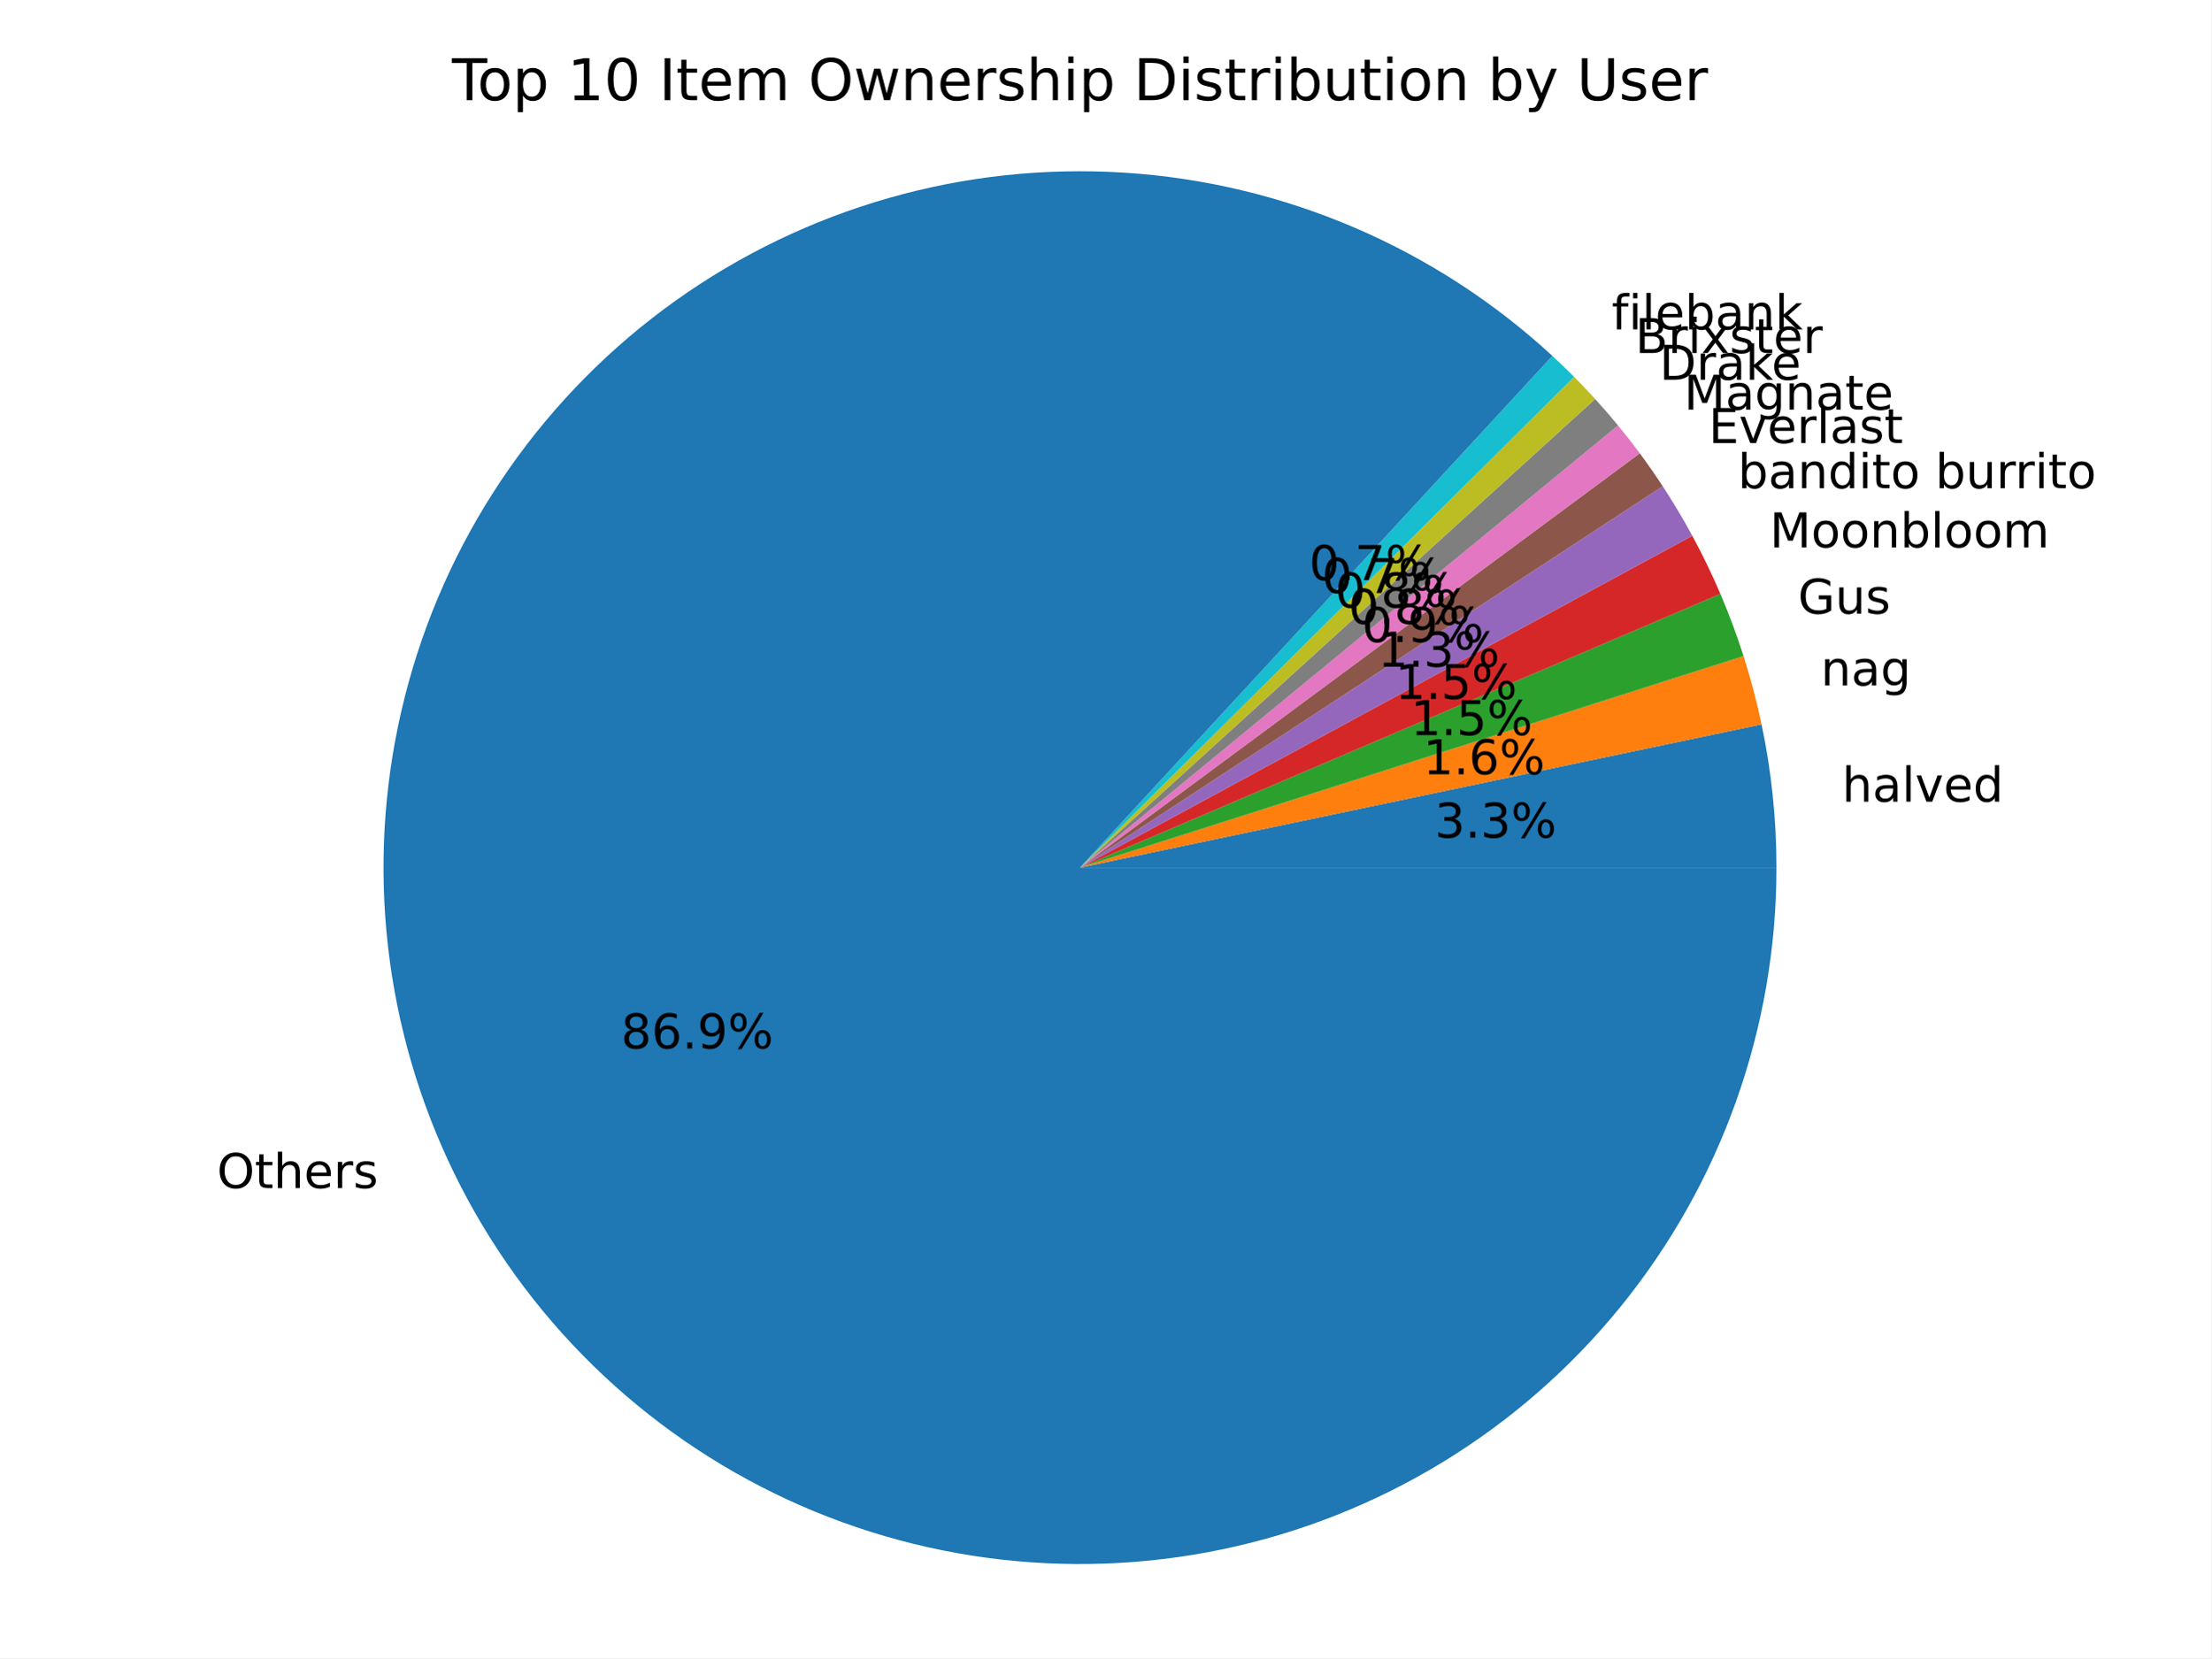
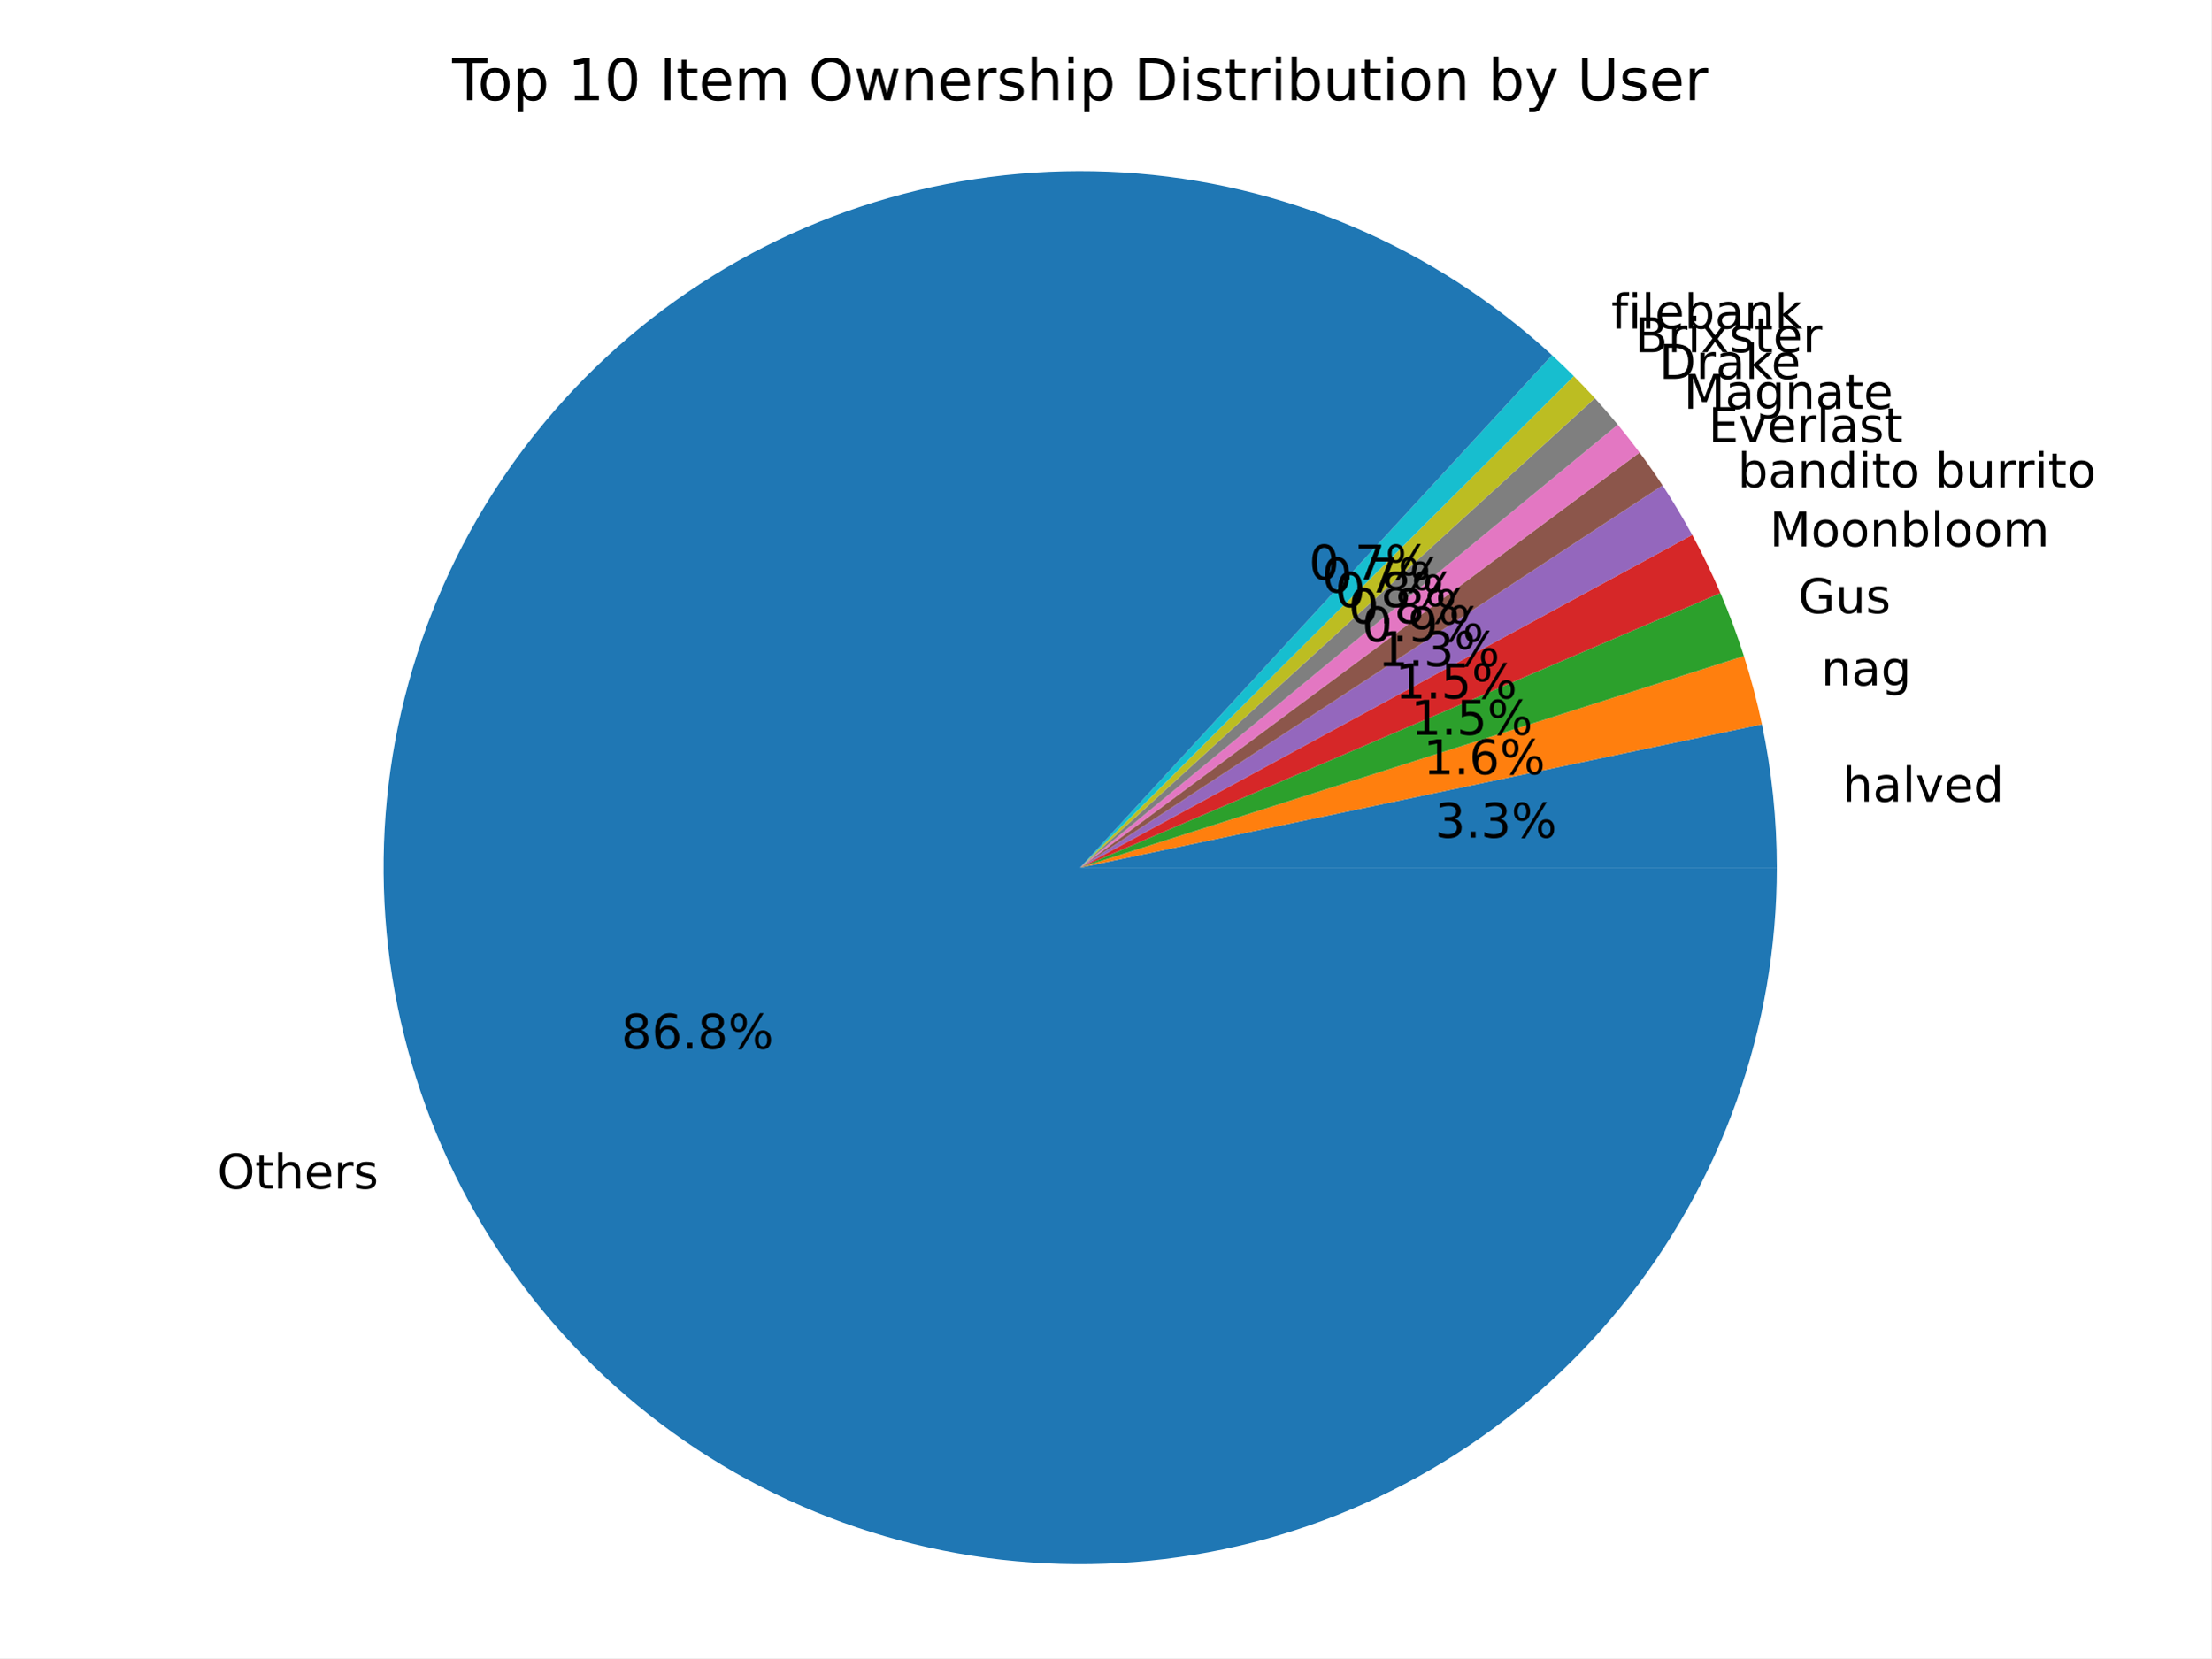
<svg xmlns="http://www.w3.org/2000/svg" xmlns:xlink="http://www.w3.org/1999/xlink" width="460.8pt" height="345.6pt" viewBox="0 0 460.8 345.6" version="1.1">
  <defs>
    <style type="text/css">*{stroke-linejoin: round; stroke-linecap: butt}</style>
  </defs>
  <g id="figure_1">
    <g id="patch_1">
      <path d="M 0 345.6  L 460.8 345.6  L 460.8 0  L 0 0  z " style="fill: #ffffff" />
    </g>
    <g id="axes_1">
      <g id="patch_2">
-         <path d="M 370.223 180.84  C 370.223 175.826 369.964 170.815 369.445 165.828  C 368.927 160.841 368.15 155.884 367.118 150.977  L 225.072 180.84  z " style="fill: #1f77b4" />
+         <path d="M 370.298 180.84  C 370.298 175.825 370.038 170.813 369.519 165.825  C 369.001 160.837 368.224 155.879 367.192 150.971  L 225.116 180.84  z " style="fill: #1f77b4" />
      </g>
      <g id="patch_3">
-         <path d="M 367.118 150.977  C 366.613 148.576 366.048 146.187 365.422 143.814  C 364.796 141.441 364.11 139.085 363.364 136.746  L 225.072 180.84  z " style="fill: #ff7f0e" />
+         <path d="M 367.192 150.971  C 366.687 148.569 366.121 146.18 365.495 143.807  C 364.869 141.433 364.183 139.076 363.437 136.737  L 225.116 180.84  z " style="fill: #ff7f0e" />
      </g>
      <g id="patch_4">
-         <path d="M 363.364 136.746  C 362.663 134.548 361.91 132.367 361.105 130.204  C 360.3 128.042 359.444 125.899 358.537 123.778  L 225.072 180.84  z " style="fill: #2ca02c" />
+         <path d="M 363.437 136.737  C 362.726 134.508 361.962 132.297 361.145 130.105  C 360.327 127.914 359.457 125.742 358.534 123.592  L 225.116 180.84  z " style="fill: #2ca02c" />
      </g>
      <g id="patch_5">
-         <path d="M 358.537 123.778  C 357.654 121.714 356.724 119.671 355.747 117.651  C 354.77 115.63 353.746 113.632 352.677 111.659  L 225.072 180.84  z " style="fill: #d62728" />
+         <path d="M 358.534 123.592  C 357.649 121.529 356.716 119.487 355.736 117.468  C 354.757 115.448 353.73 113.451 352.658 111.479  L 225.116 180.84  z " style="fill: #d62728" />
      </g>
      <g id="patch_6">
-         <path d="M 352.677 111.659  C 351.722 109.898 350.731 108.157 349.704 106.437  C 348.677 104.717 347.615 103.019 346.518 101.343  L 225.072 180.84  z " style="fill: #9467bd" />
+         <path d="M 352.658 111.479  C 351.7 109.719 350.707 107.979 349.678 106.26  C 348.648 104.541 347.584 102.843 346.484 101.168  L 225.116 180.84  z " style="fill: #9467bd" />
      </g>
      <g id="patch_7">
-         <path d="M 346.518 101.343  C 345.754 100.176 344.973 99.02 344.176 97.875  C 343.379 96.731 342.565 95.598 341.735 94.477  L 225.072 180.84  z " style="fill: #8c564b" />
+         <path d="M 346.484 101.168  C 345.719 100.002 344.936 98.847 344.137 97.703  C 343.338 96.559 342.523 95.427 341.691 94.307  L 225.116 180.84  z " style="fill: #8c564b" />
      </g>
      <g id="patch_8">
-         <path d="M 341.735 94.477  C 341.005 93.49 340.263 92.514 339.508 91.546  C 338.753 90.579 337.986 89.621 337.207 88.673  L 225.072 180.84  z " style="fill: #e377c2" />
+         <path d="M 341.691 94.307  C 340.96 93.322 340.216 92.346 339.46 91.379  C 338.703 90.412 337.935 89.455 337.155 88.508  L 225.116 180.84  z " style="fill: #e377c2" />
      </g>
      <g id="patch_9">
-         <path d="M 337.207 88.673  C 336.434 87.733 335.65 86.803 334.854 85.883  C 334.058 84.963 333.251 84.053 332.432 83.153  L 225.072 180.84  z " style="fill: #7f7f7f" />
+         <path d="M 337.155 88.508  C 336.381 87.569 335.595 86.64 334.798 85.721  C 334.001 84.801 333.192 83.892 332.372 82.993  L 225.116 180.84  z " style="fill: #7f7f7f" />
      </g>
      <g id="patch_10">
-         <path d="M 332.432 83.153  C 331.719 82.37 330.998 81.594 330.268 80.826  C 329.538 80.059 328.8 79.299 328.054 78.548  L 225.072 180.84  z " style="fill: #bcbd22" />
+         <path d="M 332.372 82.993  C 331.658 82.211 330.935 81.436 330.204 80.669  C 329.473 79.902 328.734 79.143 327.986 78.393  L 225.116 180.84  z " style="fill: #bcbd22" />
      </g>
      <g id="patch_11">
-         <path d="M 328.054 78.548  C 327.315 77.804 326.568 77.068 325.812 76.34  C 325.057 75.612 324.295 74.892 323.524 74.181  L 225.072 180.84  z " style="fill: #17becf" />
+         <path d="M 327.986 78.393  C 327.246 77.649 326.498 76.914 325.742 76.187  C 324.986 75.46 324.222 74.741 323.45 74.031  L 225.116 180.84  z " style="fill: #17becf" />
      </g>
      <g id="patch_12">
-         <path d="M 323.524 74.181  C 311.367 62.959 297.381 53.898 282.17 47.39  C 266.96 40.882 250.748 37.022 234.237 35.978  C 217.725 34.933 201.156 36.719 185.247 41.258  C 169.338 45.798 154.321 53.023 140.847 62.623  C 127.372 72.223 115.638 84.056 106.152 97.611  C 96.665 111.165 89.566 126.242 85.16 142.189  C 80.755 158.136 79.108 174.72 80.292 191.221  C 81.475 207.723 85.471 223.902 92.106 239.057  C 98.742 254.213 107.92 268.122 119.243 280.185  C 130.566 292.247 143.869 302.285 158.575 309.864  C 173.281 317.443 189.175 322.453 205.569 324.676  C 221.964 326.899 238.618 326.302 254.811 322.913  C 271.005 319.523 286.5 313.389 300.626 304.778  C 314.752 296.166 327.303 285.202 337.734 272.361  C 348.166 259.52 356.326 244.989 361.86 229.398  C 367.395 213.807 370.223 197.384 370.223 180.84  L 225.072 180.84  z " style="fill: #1f77b4" />
+         <path d="M 323.45 74.031  C 311.279 62.825 297.281 53.782 282.064 47.293  C 266.846 40.804 250.63 36.963 234.118 35.938  C 217.606 34.912 201.04 36.716 185.136 41.272  C 169.232 45.827 154.223 53.068 140.758 62.681  C 127.294 72.294 115.571 84.138 106.097 97.7  C 96.623 111.262 89.537 126.345 85.144 142.295  C 80.752 158.245 79.118 174.829 80.314 191.329  C 81.509 207.83 85.516 224.005 92.161 239.156  C 98.806 254.306 107.992 268.21 119.322 280.265  C 130.652 292.321 143.959 302.351 158.669 309.923  C 173.378 317.495 189.274 322.497 205.668 324.713  C 222.063 326.93 238.716 326.327 254.908 322.932  C 271.1 319.537 286.593 313.4 300.716 304.785  C 314.84 296.17 327.388 285.204 337.817 272.362  C 348.246 259.519 356.404 244.988 361.937 229.397  C 367.47 213.806 370.298 197.384 370.298 180.84  L 225.116 180.84  z " style="fill: #1f77b4" />
      </g>
      <g id="matplotlib.axis_1" />
      <g id="matplotlib.axis_2" />
      <g id="text_1">
-         <g transform="translate(383.8824 167.0863) scale(0.1 -0.1)">
+         <g transform="translate(383.9597 167.0829) scale(0.1 -0.1)">
          <defs>
            <path id="DejaVuSans-68" d="M 3513 2113  L 3513 0  L 2938 0  L 2938 2094  Q 2938 2591 2744 2837  Q 2550 3084 2163 3084  Q 1697 3084 1428 2787  Q 1159 2491 1159 1978  L 1159 0  L 581 0  L 581 4863  L 1159 4863  L 1159 2956  Q 1366 3272 1645 3428  Q 1925 3584 2291 3584  Q 2894 3584 3203 3211  Q 3513 2838 3513 2113  z " transform="scale(0.015625)" />
            <path id="DejaVuSans-61" d="M 2194 1759  Q 1497 1759 1228 1600  Q 959 1441 959 1056  Q 959 750 1161 570  Q 1363 391 1709 391  Q 2188 391 2477 730  Q 2766 1069 2766 1631  L 2766 1759  L 2194 1759  z M 3341 1997  L 3341 0  L 2766 0  L 2766 531  Q 2569 213 2275 61  Q 1981 -91 1556 -91  Q 1019 -91 701 211  Q 384 513 384 1019  Q 384 1609 779 1909  Q 1175 2209 1959 2209  L 2766 2209  L 2766 2266  Q 2766 2663 2505 2880  Q 2244 3097 1772 3097  Q 1472 3097 1187 3025  Q 903 2953 641 2809  L 641 3341  Q 956 3463 1253 3523  Q 1550 3584 1831 3584  Q 2591 3584 2966 3190  Q 3341 2797 3341 1997  z " transform="scale(0.015625)" />
            <path id="DejaVuSans-6c" d="M 603 4863  L 1178 4863  L 1178 0  L 603 0  L 603 4863  z " transform="scale(0.015625)" />
            <path id="DejaVuSans-76" d="M 191 3500  L 800 3500  L 1894 563  L 2988 3500  L 3597 3500  L 2284 0  L 1503 0  L 191 3500  z " transform="scale(0.015625)" />
            <path id="DejaVuSans-65" d="M 3597 1894  L 3597 1613  L 953 1613  Q 991 1019 1311 708  Q 1631 397 2203 397  Q 2534 397 2845 478  Q 3156 559 3463 722  L 3463 178  Q 3153 47 2828 -22  Q 2503 -91 2169 -91  Q 1331 -91 842 396  Q 353 884 353 1716  Q 353 2575 817 3079  Q 1281 3584 2069 3584  Q 2775 3584 3186 3129  Q 3597 2675 3597 1894  z M 3022 2063  Q 3016 2534 2758 2815  Q 2500 3097 2075 3097  Q 1594 3097 1305 2825  Q 1016 2553 972 2059  L 3022 2063  z " transform="scale(0.015625)" />
            <path id="DejaVuSans-64" d="M 2906 2969  L 2906 4863  L 3481 4863  L 3481 0  L 2906 0  L 2906 525  Q 2725 213 2448 61  Q 2172 -91 1784 -91  Q 1150 -91 751 415  Q 353 922 353 1747  Q 353 2572 751 3078  Q 1150 3584 1784 3584  Q 2172 3584 2448 3432  Q 2725 3281 2906 2969  z M 947 1747  Q 947 1113 1208 752  Q 1469 391 1925 391  Q 2381 391 2643 752  Q 2906 1113 2906 1747  Q 2906 2381 2643 2742  Q 2381 3103 1925 3103  Q 1469 3103 1208 2742  Q 947 2381 947 1747  z " transform="scale(0.015625)" />
          </defs>
          <use xlink:href="#DejaVuSans-68" />
          <use xlink:href="#DejaVuSans-61" x="63.379" />
          <use xlink:href="#DejaVuSans-6c" x="124.658" />
          <use xlink:href="#DejaVuSans-76" x="152.441" />
          <use xlink:href="#DejaVuSans-65" x="211.621" />
          <use xlink:href="#DejaVuSans-64" x="273.145" />
        </g>
      </g>
      <g id="text_2">
-         <g transform="translate(298.9934 174.5923) scale(0.1 -0.1)">
+         <g transform="translate(299.0557 174.5904) scale(0.1 -0.1)">
          <defs>
            <path id="DejaVuSans-33" d="M 2597 2516  Q 3050 2419 3304 2112  Q 3559 1806 3559 1356  Q 3559 666 3084 287  Q 2609 -91 1734 -91  Q 1441 -91 1130 -33  Q 819 25 488 141  L 488 750  Q 750 597 1062 519  Q 1375 441 1716 441  Q 2309 441 2620 675  Q 2931 909 2931 1356  Q 2931 1769 2642 2001  Q 2353 2234 1838 2234  L 1294 2234  L 1294 2753  L 1863 2753  Q 2328 2753 2575 2939  Q 2822 3125 2822 3475  Q 2822 3834 2567 4026  Q 2313 4219 1838 4219  Q 1578 4219 1281 4162  Q 984 4106 628 3988  L 628 4550  Q 988 4650 1302 4700  Q 1616 4750 1894 4750  Q 2613 4750 3031 4423  Q 3450 4097 3450 3541  Q 3450 3153 3228 2886  Q 3006 2619 2597 2516  z " transform="scale(0.015625)" />
            <path id="DejaVuSans-2e" d="M 684 794  L 1344 794  L 1344 0  L 684 0  L 684 794  z " transform="scale(0.015625)" />
            <path id="DejaVuSans-25" d="M 4653 2053  Q 4381 2053 4226 1822  Q 4072 1591 4072 1178  Q 4072 772 4226 539  Q 4381 306 4653 306  Q 4919 306 5073 539  Q 5228 772 5228 1178  Q 5228 1588 5073 1820  Q 4919 2053 4653 2053  z M 4653 2450  Q 5147 2450 5437 2106  Q 5728 1763 5728 1178  Q 5728 594 5436 251  Q 5144 -91 4653 -91  Q 4153 -91 3862 251  Q 3572 594 3572 1178  Q 3572 1766 3864 2108  Q 4156 2450 4653 2450  z M 1428 4353  Q 1159 4353 1004 4120  Q 850 3888 850 3481  Q 850 3069 1003 2837  Q 1156 2606 1428 2606  Q 1700 2606 1854 2837  Q 2009 3069 2009 3481  Q 2009 3884 1853 4118  Q 1697 4353 1428 4353  z M 4250 4750  L 4750 4750  L 1831 -91  L 1331 -91  L 4250 4750  z M 1428 4750  Q 1922 4750 2215 4408  Q 2509 4066 2509 3481  Q 2509 2891 2217 2550  Q 1925 2209 1428 2209  Q 931 2209 642 2551  Q 353 2894 353 3481  Q 353 4063 643 4406  Q 934 4750 1428 4750  z " transform="scale(0.015625)" />
          </defs>
          <use xlink:href="#DejaVuSans-33" />
          <use xlink:href="#DejaVuSans-2e" x="63.623" />
          <use xlink:href="#DejaVuSans-33" x="95.41" />
          <use xlink:href="#DejaVuSans-25" x="159.033" />
        </g>
      </g>
      <g id="text_3">
-         <g transform="translate(379.4567 142.871) scale(0.1 -0.1)">
+         <g transform="translate(379.5331 142.8625) scale(0.1 -0.1)">
          <defs>
            <path id="DejaVuSans-6e" d="M 3513 2113  L 3513 0  L 2938 0  L 2938 2094  Q 2938 2591 2744 2837  Q 2550 3084 2163 3084  Q 1697 3084 1428 2787  Q 1159 2491 1159 1978  L 1159 0  L 581 0  L 581 3500  L 1159 3500  L 1159 2956  Q 1366 3272 1645 3428  Q 1925 3584 2291 3584  Q 2894 3584 3203 3211  Q 3513 2838 3513 2113  z " transform="scale(0.015625)" />
            <path id="DejaVuSans-67" d="M 2906 1791  Q 2906 2416 2648 2759  Q 2391 3103 1925 3103  Q 1463 3103 1205 2759  Q 947 2416 947 1791  Q 947 1169 1205 825  Q 1463 481 1925 481  Q 2391 481 2648 825  Q 2906 1169 2906 1791  z M 3481 434  Q 3481 -459 3084 -895  Q 2688 -1331 1869 -1331  Q 1566 -1331 1297 -1286  Q 1028 -1241 775 -1147  L 775 -588  Q 1028 -725 1275 -790  Q 1522 -856 1778 -856  Q 2344 -856 2625 -561  Q 2906 -266 2906 331  L 2906 616  Q 2728 306 2450 153  Q 2172 0 1784 0  Q 1141 0 747 490  Q 353 981 353 1791  Q 353 2603 747 3093  Q 1141 3584 1784 3584  Q 2172 3584 2450 3431  Q 2728 3278 2906 2969  L 2906 3500  L 3481 3500  L 3481 434  z " transform="scale(0.015625)" />
          </defs>
          <use xlink:href="#DejaVuSans-6e" />
          <use xlink:href="#DejaVuSans-61" x="63.379" />
          <use xlink:href="#DejaVuSans-67" x="124.658" />
        </g>
      </g>
      <g id="text_4">
-         <g transform="translate(296.5793 161.3839) scale(0.1 -0.1)">
+         <g transform="translate(296.6412 161.3793) scale(0.1 -0.1)">
          <defs>
            <path id="DejaVuSans-31" d="M 794 531  L 1825 531  L 1825 4091  L 703 3866  L 703 4441  L 1819 4666  L 2450 4666  L 2450 531  L 3481 531  L 3481 0  L 794 0  L 794 531  z " transform="scale(0.015625)" />
            <path id="DejaVuSans-36" d="M 2113 2584  Q 1688 2584 1439 2293  Q 1191 2003 1191 1497  Q 1191 994 1439 701  Q 1688 409 2113 409  Q 2538 409 2786 701  Q 3034 994 3034 1497  Q 3034 2003 2786 2293  Q 2538 2584 2113 2584  z M 3366 4563  L 3366 3988  Q 3128 4100 2886 4159  Q 2644 4219 2406 4219  Q 1781 4219 1451 3797  Q 1122 3375 1075 2522  Q 1259 2794 1537 2939  Q 1816 3084 2150 3084  Q 2853 3084 3261 2657  Q 3669 2231 3669 1497  Q 3669 778 3244 343  Q 2819 -91 2113 -91  Q 1303 -91 875 529  Q 447 1150 447 2328  Q 447 3434 972 4092  Q 1497 4750 2381 4750  Q 2619 4750 2861 4703  Q 3103 4656 3366 4563  z " transform="scale(0.015625)" />
          </defs>
          <use xlink:href="#DejaVuSans-31" />
          <use xlink:href="#DejaVuSans-2e" x="63.623" />
          <use xlink:href="#DejaVuSans-36" x="95.41" />
          <use xlink:href="#DejaVuSans-25" x="159.033" />
        </g>
      </g>
      <g id="text_5">
-         <g transform="translate(374.7084 127.9003) scale(0.1 -0.1)">
+         <g transform="translate(374.7475 127.7914) scale(0.1 -0.1)">
          <defs>
            <path id="DejaVuSans-47" d="M 3809 666  L 3809 1919  L 2778 1919  L 2778 2438  L 4434 2438  L 4434 434  Q 4069 175 3628 42  Q 3188 -91 2688 -91  Q 1594 -91 976 548  Q 359 1188 359 2328  Q 359 3472 976 4111  Q 1594 4750 2688 4750  Q 3144 4750 3555 4637  Q 3966 4525 4313 4306  L 4313 3634  Q 3963 3931 3569 4081  Q 3175 4231 2741 4231  Q 1884 4231 1454 3753  Q 1025 3275 1025 2328  Q 1025 1384 1454 906  Q 1884 428 2741 428  Q 3075 428 3337 486  Q 3600 544 3809 666  z " transform="scale(0.015625)" />
            <path id="DejaVuSans-75" d="M 544 1381  L 544 3500  L 1119 3500  L 1119 1403  Q 1119 906 1312 657  Q 1506 409 1894 409  Q 2359 409 2629 706  Q 2900 1003 2900 1516  L 2900 3500  L 3475 3500  L 3475 0  L 2900 0  L 2900 538  Q 2691 219 2414 64  Q 2138 -91 1772 -91  Q 1169 -91 856 284  Q 544 659 544 1381  z M 1991 3584  L 1991 3584  z " transform="scale(0.015625)" />
            <path id="DejaVuSans-73" d="M 2834 3397  L 2834 2853  Q 2591 2978 2328 3040  Q 2066 3103 1784 3103  Q 1356 3103 1142 2972  Q 928 2841 928 2578  Q 928 2378 1081 2264  Q 1234 2150 1697 2047  L 1894 2003  Q 2506 1872 2764 1633  Q 3022 1394 3022 966  Q 3022 478 2636 193  Q 2250 -91 1575 -91  Q 1294 -91 989 -36  Q 684 19 347 128  L 347 722  Q 666 556 975 473  Q 1284 391 1588 391  Q 1994 391 2212 530  Q 2431 669 2431 922  Q 2431 1156 2273 1281  Q 2116 1406 1581 1522  L 1381 1569  Q 847 1681 609 1914  Q 372 2147 372 2553  Q 372 3047 722 3315  Q 1072 3584 1716 3584  Q 2034 3584 2315 3537  Q 2597 3491 2834 3397  z " transform="scale(0.015625)" />
          </defs>
          <use xlink:href="#DejaVuSans-47" />
          <use xlink:href="#DejaVuSans-75" x="77.49" />
          <use xlink:href="#DejaVuSans-73" x="140.869" />
        </g>
      </g>
      <g id="text_6">
-         <g transform="translate(293.9893 153.218) scale(0.1 -0.1)">
+         <g transform="translate(294.0309 153.1587) scale(0.1 -0.1)">
          <defs>
            <path id="DejaVuSans-35" d="M 691 4666  L 3169 4666  L 3169 4134  L 1269 4134  L 1269 2991  Q 1406 3038 1543 3061  Q 1681 3084 1819 3084  Q 2600 3084 3056 2656  Q 3513 2228 3513 1497  Q 3513 744 3044 326  Q 2575 -91 1722 -91  Q 1428 -91 1123 -41  Q 819 9 494 109  L 494 744  Q 775 591 1075 516  Q 1375 441 1709 441  Q 2250 441 2565 725  Q 2881 1009 2881 1497  Q 2881 1984 2565 2268  Q 2250 2553 1709 2553  Q 1456 2553 1204 2497  Q 953 2441 691 2322  L 691 4666  z " transform="scale(0.015625)" />
          </defs>
          <use xlink:href="#DejaVuSans-31" />
          <use xlink:href="#DejaVuSans-2e" x="63.623" />
          <use xlink:href="#DejaVuSans-35" x="95.41" />
          <use xlink:href="#DejaVuSans-25" x="159.033" />
        </g>
      </g>
      <g id="text_7">
-         <g transform="translate(368.8149 114.0909) scale(0.1 -0.1)">
+         <g transform="translate(368.7985 113.8896) scale(0.1 -0.1)">
          <defs>
            <path id="DejaVuSans-4d" d="M 628 4666  L 1569 4666  L 2759 1491  L 3956 4666  L 4897 4666  L 4897 0  L 4281 0  L 4281 4097  L 3078 897  L 2444 897  L 1241 4097  L 1241 0  L 628 0  L 628 4666  z " transform="scale(0.015625)" />
            <path id="DejaVuSans-6f" d="M 1959 3097  Q 1497 3097 1228 2736  Q 959 2375 959 1747  Q 959 1119 1226 758  Q 1494 397 1959 397  Q 2419 397 2687 759  Q 2956 1122 2956 1747  Q 2956 2369 2687 2733  Q 2419 3097 1959 3097  z M 1959 3584  Q 2709 3584 3137 3096  Q 3566 2609 3566 1747  Q 3566 888 3137 398  Q 2709 -91 1959 -91  Q 1206 -91 779 398  Q 353 888 353 1747  Q 353 2609 779 3096  Q 1206 3584 1959 3584  z " transform="scale(0.015625)" />
            <path id="DejaVuSans-62" d="M 3116 1747  Q 3116 2381 2855 2742  Q 2594 3103 2138 3103  Q 1681 3103 1420 2742  Q 1159 2381 1159 1747  Q 1159 1113 1420 752  Q 1681 391 2138 391  Q 2594 391 2855 752  Q 3116 1113 3116 1747  z M 1159 2969  Q 1341 3281 1617 3432  Q 1894 3584 2278 3584  Q 2916 3584 3314 3078  Q 3713 2572 3713 1747  Q 3713 922 3314 415  Q 2916 -91 2278 -91  Q 1894 -91 1617 61  Q 1341 213 1159 525  L 1159 0  L 581 0  L 581 4863  L 1159 4863  L 1159 2969  z " transform="scale(0.015625)" />
            <path id="DejaVuSans-6d" d="M 3328 2828  Q 3544 3216 3844 3400  Q 4144 3584 4550 3584  Q 5097 3584 5394 3201  Q 5691 2819 5691 2113  L 5691 0  L 5113 0  L 5113 2094  Q 5113 2597 4934 2840  Q 4756 3084 4391 3084  Q 3944 3084 3684 2787  Q 3425 2491 3425 1978  L 3425 0  L 2847 0  L 2847 2094  Q 2847 2600 2669 2842  Q 2491 3084 2119 3084  Q 1678 3084 1418 2786  Q 1159 2488 1159 1978  L 1159 0  L 581 0  L 581 3500  L 1159 3500  L 1159 2956  Q 1356 3278 1631 3431  Q 1906 3584 2284 3584  Q 2666 3584 2933 3390  Q 3200 3197 3328 2828  z " transform="scale(0.015625)" />
          </defs>
          <use xlink:href="#DejaVuSans-4d" />
          <use xlink:href="#DejaVuSans-6f" x="86.279" />
          <use xlink:href="#DejaVuSans-6f" x="147.461" />
          <use xlink:href="#DejaVuSans-6e" x="208.643" />
          <use xlink:href="#DejaVuSans-62" x="272.021" />
          <use xlink:href="#DejaVuSans-6c" x="335.498" />
          <use xlink:href="#DejaVuSans-6f" x="363.281" />
          <use xlink:href="#DejaVuSans-6f" x="424.463" />
          <use xlink:href="#DejaVuSans-6d" x="485.645" />
        </g>
      </g>
      <g id="text_8">
-         <g transform="translate(290.7747 145.6857) scale(0.1 -0.1)">
+         <g transform="translate(290.786 145.5759) scale(0.1 -0.1)">
          <use xlink:href="#DejaVuSans-31" />
          <use xlink:href="#DejaVuSans-2e" x="63.623" />
          <use xlink:href="#DejaVuSans-35" x="95.41" />
          <use xlink:href="#DejaVuSans-25" x="159.033" />
        </g>
      </g>
      <g id="text_9">
-         <g transform="translate(362.1675 101.7564) scale(0.1 -0.1)">
+         <g transform="translate(362.1337 101.5612) scale(0.1 -0.1)">
          <defs>
            <path id="DejaVuSans-69" d="M 603 3500  L 1178 3500  L 1178 0  L 603 0  L 603 3500  z M 603 4863  L 1178 4863  L 1178 4134  L 603 4134  L 603 4863  z " transform="scale(0.015625)" />
            <path id="DejaVuSans-74" d="M 1172 4494  L 1172 3500  L 2356 3500  L 2356 3053  L 1172 3053  L 1172 1153  Q 1172 725 1289 603  Q 1406 481 1766 481  L 2356 481  L 2356 0  L 1766 0  Q 1100 0 847 248  Q 594 497 594 1153  L 594 3053  L 172 3053  L 172 3500  L 594 3500  L 594 4494  L 1172 4494  z " transform="scale(0.015625)" />
            <path id="DejaVuSans-20" transform="scale(0.015625)" />
            <path id="DejaVuSans-72" d="M 2631 2963  Q 2534 3019 2420 3045  Q 2306 3072 2169 3072  Q 1681 3072 1420 2755  Q 1159 2438 1159 1844  L 1159 0  L 581 0  L 581 3500  L 1159 3500  L 1159 2956  Q 1341 3275 1631 3429  Q 1922 3584 2338 3584  Q 2397 3584 2469 3576  Q 2541 3569 2628 3553  L 2631 2963  z " transform="scale(0.015625)" />
          </defs>
          <use xlink:href="#DejaVuSans-62" />
          <use xlink:href="#DejaVuSans-61" x="63.477" />
          <use xlink:href="#DejaVuSans-6e" x="124.756" />
          <use xlink:href="#DejaVuSans-64" x="188.135" />
          <use xlink:href="#DejaVuSans-69" x="251.611" />
          <use xlink:href="#DejaVuSans-74" x="279.395" />
          <use xlink:href="#DejaVuSans-6f" x="318.604" />
          <use xlink:href="#DejaVuSans-20" x="379.785" />
          <use xlink:href="#DejaVuSans-62" x="411.572" />
          <use xlink:href="#DejaVuSans-75" x="475.049" />
          <use xlink:href="#DejaVuSans-72" x="538.428" />
          <use xlink:href="#DejaVuSans-72" x="577.791" />
          <use xlink:href="#DejaVuSans-69" x="618.904" />
          <use xlink:href="#DejaVuSans-74" x="646.688" />
          <use xlink:href="#DejaVuSans-6f" x="685.896" />
        </g>
      </g>
      <g id="text_10">
-         <g transform="translate(287.1488 138.9578) scale(0.1 -0.1)">
+         <g transform="translate(287.1506 138.8513) scale(0.1 -0.1)">
          <use xlink:href="#DejaVuSans-31" />
          <use xlink:href="#DejaVuSans-2e" x="63.623" />
          <use xlink:href="#DejaVuSans-33" x="95.41" />
          <use xlink:href="#DejaVuSans-25" x="159.033" />
        </g>
      </g>
      <g id="text_11">
-         <g transform="translate(356.0866 92.33817) scale(0.1 -0.1)">
+         <g transform="translate(356.0394 92.14892) scale(0.1 -0.1)">
          <defs>
            <path id="DejaVuSans-45" d="M 628 4666  L 3578 4666  L 3578 4134  L 1259 4134  L 1259 2753  L 3481 2753  L 3481 2222  L 1259 2222  L 1259 531  L 3634 531  L 3634 0  L 628 0  L 628 4666  z " transform="scale(0.015625)" />
          </defs>
          <use xlink:href="#DejaVuSans-45" />
          <use xlink:href="#DejaVuSans-76" x="63.184" />
          <use xlink:href="#DejaVuSans-65" x="122.363" />
          <use xlink:href="#DejaVuSans-72" x="183.887" />
          <use xlink:href="#DejaVuSans-6c" x="225" />
          <use xlink:href="#DejaVuSans-61" x="252.783" />
          <use xlink:href="#DejaVuSans-73" x="314.062" />
          <use xlink:href="#DejaVuSans-74" x="366.162" />
        </g>
      </g>
      <g id="text_12">
-         <g transform="translate(283.832 133.8205) scale(0.1 -0.1)">
+         <g transform="translate(283.8264 133.7173) scale(0.1 -0.1)">
          <defs>
            <path id="DejaVuSans-30" d="M 2034 4250  Q 1547 4250 1301 3770  Q 1056 3291 1056 2328  Q 1056 1369 1301 889  Q 1547 409 2034 409  Q 2525 409 2770 889  Q 3016 1369 3016 2328  Q 3016 3291 2770 3770  Q 2525 4250 2034 4250  z M 2034 4750  Q 2819 4750 3233 4129  Q 3647 3509 3647 2328  Q 3647 1150 3233 529  Q 2819 -91 2034 -91  Q 1250 -91 836 529  Q 422 1150 422 2328  Q 422 3509 836 4129  Q 1250 4750 2034 4750  z " transform="scale(0.015625)" />
            <path id="DejaVuSans-39" d="M 703 97  L 703 672  Q 941 559 1184 500  Q 1428 441 1663 441  Q 2288 441 2617 861  Q 2947 1281 2994 2138  Q 2813 1869 2534 1725  Q 2256 1581 1919 1581  Q 1219 1581 811 2004  Q 403 2428 403 3163  Q 403 3881 828 4315  Q 1253 4750 1959 4750  Q 2769 4750 3195 4129  Q 3622 3509 3622 2328  Q 3622 1225 3098 567  Q 2575 -91 1691 -91  Q 1453 -91 1209 -44  Q 966 3 703 97  z M 1959 2075  Q 2384 2075 2632 2365  Q 2881 2656 2881 3163  Q 2881 3666 2632 3958  Q 2384 4250 1959 4250  Q 1534 4250 1286 3958  Q 1038 3666 1038 3163  Q 1038 2656 1286 2365  Q 1534 2075 1959 2075  z " transform="scale(0.015625)" />
          </defs>
          <use xlink:href="#DejaVuSans-30" />
          <use xlink:href="#DejaVuSans-2e" x="63.623" />
          <use xlink:href="#DejaVuSans-39" x="95.41" />
          <use xlink:href="#DejaVuSans-25" x="159.033" />
        </g>
      </g>
      <g id="text_13">
-         <g transform="translate(350.9515 85.37618) scale(0.1 -0.1)">
+         <g transform="translate(350.8941 85.19218) scale(0.1 -0.1)">
          <use xlink:href="#DejaVuSans-4d" />
          <use xlink:href="#DejaVuSans-61" x="86.279" />
          <use xlink:href="#DejaVuSans-67" x="147.559" />
          <use xlink:href="#DejaVuSans-6e" x="211.035" />
          <use xlink:href="#DejaVuSans-61" x="274.414" />
          <use xlink:href="#DejaVuSans-74" x="335.693" />
          <use xlink:href="#DejaVuSans-65" x="374.902" />
        </g>
      </g>
      <g id="text_14">
-         <g transform="translate(281.031 130.0231) scale(0.1 -0.1)">
+         <g transform="translate(281.0199 129.9227) scale(0.1 -0.1)">
          <defs>
            <path id="DejaVuSans-38" d="M 2034 2216  Q 1584 2216 1326 1975  Q 1069 1734 1069 1313  Q 1069 891 1326 650  Q 1584 409 2034 409  Q 2484 409 2743 651  Q 3003 894 3003 1313  Q 3003 1734 2745 1975  Q 2488 2216 2034 2216  z M 1403 2484  Q 997 2584 770 2862  Q 544 3141 544 3541  Q 544 4100 942 4425  Q 1341 4750 2034 4750  Q 2731 4750 3128 4425  Q 3525 4100 3525 3541  Q 3525 3141 3298 2862  Q 3072 2584 2669 2484  Q 3125 2378 3379 2068  Q 3634 1759 3634 1313  Q 3634 634 3220 271  Q 2806 -91 2034 -91  Q 1263 -91 848 271  Q 434 634 434 1313  Q 434 1759 690 2068  Q 947 2378 1403 2484  z M 1172 3481  Q 1172 3119 1398 2916  Q 1625 2713 2034 2713  Q 2441 2713 2670 2916  Q 2900 3119 2900 3481  Q 2900 3844 2670 4047  Q 2441 4250 2034 4250  Q 1625 4250 1398 4047  Q 1172 3844 1172 3481  z " transform="scale(0.015625)" />
          </defs>
          <use xlink:href="#DejaVuSans-30" />
          <use xlink:href="#DejaVuSans-2e" x="63.623" />
          <use xlink:href="#DejaVuSans-38" x="95.41" />
          <use xlink:href="#DejaVuSans-25" x="159.033" />
        </g>
      </g>
      <g id="text_15">
-         <g transform="translate(345.8325 79.1468) scale(0.1 -0.1)">
+         <g transform="translate(345.766 78.96817) scale(0.1 -0.1)">
          <defs>
            <path id="DejaVuSans-44" d="M 1259 4147  L 1259 519  L 2022 519  Q 2988 519 3436 956  Q 3884 1394 3884 2338  Q 3884 3275 3436 3711  Q 2988 4147 2022 4147  L 1259 4147  z M 628 4666  L 1925 4666  Q 3281 4666 3915 4102  Q 4550 3538 4550 2338  Q 4550 1131 3912 565  Q 3275 0 1925 0  L 628 0  L 628 4666  z " transform="scale(0.015625)" />
            <path id="DejaVuSans-6b" d="M 581 4863  L 1159 4863  L 1159 1991  L 2875 3500  L 3609 3500  L 1753 1863  L 3688 0  L 2938 0  L 1159 1709  L 1159 0  L 581 0  L 581 4863  z " transform="scale(0.015625)" />
          </defs>
          <use xlink:href="#DejaVuSans-44" />
          <use xlink:href="#DejaVuSans-72" x="77.002" />
          <use xlink:href="#DejaVuSans-61" x="118.115" />
          <use xlink:href="#DejaVuSans-6b" x="179.395" />
          <use xlink:href="#DejaVuSans-65" x="233.68" />
        </g>
      </g>
      <g id="text_16">
-         <g transform="translate(278.2389 126.6252) scale(0.1 -0.1)">
+         <g transform="translate(278.2228 126.5278) scale(0.1 -0.1)">
          <use xlink:href="#DejaVuSans-30" />
          <use xlink:href="#DejaVuSans-2e" x="63.623" />
          <use xlink:href="#DejaVuSans-38" x="95.41" />
          <use xlink:href="#DejaVuSans-25" x="159.033" />
        </g>
      </g>
      <g id="text_17">
-         <g transform="translate(340.7879 73.58442) scale(0.1 -0.1)">
+         <g transform="translate(340.713 73.41121) scale(0.1 -0.1)">
          <defs>
            <path id="DejaVuSans-42" d="M 1259 2228  L 1259 519  L 2272 519  Q 2781 519 3026 730  Q 3272 941 3272 1375  Q 3272 1813 3026 2020  Q 2781 2228 2272 2228  L 1259 2228  z M 1259 4147  L 1259 2741  L 2194 2741  Q 2656 2741 2882 2914  Q 3109 3088 3109 3444  Q 3109 3797 2882 3972  Q 2656 4147 2194 4147  L 1259 4147  z M 628 4666  L 2241 4666  Q 2963 4666 3353 4366  Q 3744 4066 3744 3513  Q 3744 3084 3544 2831  Q 3344 2578 2956 2516  Q 3422 2416 3680 2098  Q 3938 1781 3938 1306  Q 3938 681 3513 340  Q 3088 0 2303 0  L 628 0  L 628 4666  z " transform="scale(0.015625)" />
            <path id="DejaVuSans-78" d="M 3513 3500  L 2247 1797  L 3578 0  L 2900 0  L 1881 1375  L 863 0  L 184 0  L 1544 1831  L 300 3500  L 978 3500  L 1906 2253  L 2834 3500  L 3513 3500  z " transform="scale(0.015625)" />
          </defs>
          <use xlink:href="#DejaVuSans-42" />
          <use xlink:href="#DejaVuSans-72" x="68.604" />
          <use xlink:href="#DejaVuSans-69" x="109.717" />
          <use xlink:href="#DejaVuSans-78" x="137.5" />
          <use xlink:href="#DejaVuSans-73" x="196.68" />
          <use xlink:href="#DejaVuSans-74" x="248.779" />
          <use xlink:href="#DejaVuSans-65" x="287.988" />
          <use xlink:href="#DejaVuSans-72" x="349.512" />
        </g>
      </g>
      <g id="text_18">
-         <g transform="translate(275.4872 123.5912) scale(0.1 -0.1)">
+         <g transform="translate(275.4666 123.4967) scale(0.1 -0.1)">
          <defs>
            <path id="DejaVuSans-37" d="M 525 4666  L 3525 4666  L 3525 4397  L 1831 0  L 1172 0  L 2766 4134  L 525 4134  L 525 4666  z " transform="scale(0.015625)" />
          </defs>
          <use xlink:href="#DejaVuSans-30" />
          <use xlink:href="#DejaVuSans-2e" x="63.623" />
          <use xlink:href="#DejaVuSans-37" x="95.41" />
          <use xlink:href="#DejaVuSans-25" x="159.033" />
        </g>
      </g>
      <g id="text_19">
-         <g transform="translate(335.8866 68.649) scale(0.1 -0.1)">
+         <g transform="translate(335.8043 68.48114) scale(0.1 -0.1)">
          <defs>
            <path id="DejaVuSans-66" d="M 2375 4863  L 2375 4384  L 1825 4384  Q 1516 4384 1395 4259  Q 1275 4134 1275 3809  L 1275 3500  L 2222 3500  L 2222 3053  L 1275 3053  L 1275 0  L 697 0  L 697 3053  L 147 3053  L 147 3500  L 697 3500  L 697 3744  Q 697 4328 969 4595  Q 1241 4863 1831 4863  L 2375 4863  z " transform="scale(0.015625)" />
          </defs>
          <use xlink:href="#DejaVuSans-66" />
          <use xlink:href="#DejaVuSans-69" x="35.205" />
          <use xlink:href="#DejaVuSans-6c" x="62.988" />
          <use xlink:href="#DejaVuSans-65" x="90.771" />
          <use xlink:href="#DejaVuSans-62" x="152.295" />
          <use xlink:href="#DejaVuSans-61" x="215.771" />
          <use xlink:href="#DejaVuSans-6e" x="277.051" />
          <use xlink:href="#DejaVuSans-6b" x="340.43" />
        </g>
      </g>
      <g id="text_20">
-         <g transform="translate(272.8138 120.8992) scale(0.1 -0.1)">
+         <g transform="translate(272.7891 120.8076) scale(0.1 -0.1)">
          <use xlink:href="#DejaVuSans-30" />
          <use xlink:href="#DejaVuSans-2e" x="63.623" />
          <use xlink:href="#DejaVuSans-37" x="95.41" />
          <use xlink:href="#DejaVuSans-25" x="159.033" />
        </g>
      </g>
      <g id="text_21">
-         <g transform="translate(45.20666 247.6385) scale(0.1 -0.1)">
+         <g transform="translate(45.26243 247.7468) scale(0.1 -0.1)">
          <defs>
            <path id="DejaVuSans-4f" d="M 2522 4238  Q 1834 4238 1429 3725  Q 1025 3213 1025 2328  Q 1025 1447 1429 934  Q 1834 422 2522 422  Q 3209 422 3611 934  Q 4013 1447 4013 2328  Q 4013 3213 3611 3725  Q 3209 4238 2522 4238  z M 2522 4750  Q 3503 4750 4090 4092  Q 4678 3434 4678 2328  Q 4678 1225 4090 567  Q 3503 -91 2522 -91  Q 1538 -91 948 565  Q 359 1222 359 2328  Q 359 3434 948 4092  Q 1538 4750 2522 4750  z " transform="scale(0.015625)" />
          </defs>
          <use xlink:href="#DejaVuSans-4f" />
          <use xlink:href="#DejaVuSans-74" x="78.711" />
          <use xlink:href="#DejaVuSans-68" x="117.92" />
          <use xlink:href="#DejaVuSans-65" x="181.299" />
          <use xlink:href="#DejaVuSans-72" x="242.822" />
          <use xlink:href="#DejaVuSans-73" x="283.936" />
        </g>
      </g>
      <g id="text_22">
-         <g transform="translate(129.4089 218.5298) scale(0.1 -0.1)">
+         <g transform="translate(129.4595 218.5889) scale(0.1 -0.1)">
          <use xlink:href="#DejaVuSans-38" />
          <use xlink:href="#DejaVuSans-36" x="63.623" />
          <use xlink:href="#DejaVuSans-2e" x="127.246" />
-           <use xlink:href="#DejaVuSans-39" x="159.033" />
+           <use xlink:href="#DejaVuSans-38" x="159.033" />
          <use xlink:href="#DejaVuSans-25" x="222.656" />
        </g>
      </g>
      <g id="text_23">
-         <g transform="translate(94.17884 20.88) scale(0.12 -0.12)">
+         <g transform="translate(94.22324 20.88) scale(0.12 -0.12)">
          <defs>
            <path id="DejaVuSans-54" d="M -19 4666  L 3928 4666  L 3928 4134  L 2272 4134  L 2272 0  L 1638 0  L 1638 4134  L -19 4134  L -19 4666  z " transform="scale(0.015625)" />
            <path id="DejaVuSans-70" d="M 1159 525  L 1159 -1331  L 581 -1331  L 581 3500  L 1159 3500  L 1159 2969  Q 1341 3281 1617 3432  Q 1894 3584 2278 3584  Q 2916 3584 3314 3078  Q 3713 2572 3713 1747  Q 3713 922 3314 415  Q 2916 -91 2278 -91  Q 1894 -91 1617 61  Q 1341 213 1159 525  z M 3116 1747  Q 3116 2381 2855 2742  Q 2594 3103 2138 3103  Q 1681 3103 1420 2742  Q 1159 2381 1159 1747  Q 1159 1113 1420 752  Q 1681 391 2138 391  Q 2594 391 2855 752  Q 3116 1113 3116 1747  z " transform="scale(0.015625)" />
            <path id="DejaVuSans-49" d="M 628 4666  L 1259 4666  L 1259 0  L 628 0  L 628 4666  z " transform="scale(0.015625)" />
            <path id="DejaVuSans-77" d="M 269 3500  L 844 3500  L 1563 769  L 2278 3500  L 2956 3500  L 3675 769  L 4391 3500  L 4966 3500  L 4050 0  L 3372 0  L 2619 2869  L 1863 0  L 1184 0  L 269 3500  z " transform="scale(0.015625)" />
            <path id="DejaVuSans-79" d="M 2059 -325  Q 1816 -950 1584 -1140  Q 1353 -1331 966 -1331  L 506 -1331  L 506 -850  L 844 -850  Q 1081 -850 1212 -737  Q 1344 -625 1503 -206  L 1606 56  L 191 3500  L 800 3500  L 1894 763  L 2988 3500  L 3597 3500  L 2059 -325  z " transform="scale(0.015625)" />
            <path id="DejaVuSans-55" d="M 556 4666  L 1191 4666  L 1191 1831  Q 1191 1081 1462 751  Q 1734 422 2344 422  Q 2950 422 3222 751  Q 3494 1081 3494 1831  L 3494 4666  L 4128 4666  L 4128 1753  Q 4128 841 3676 375  Q 3225 -91 2344 -91  Q 1459 -91 1007 375  Q 556 841 556 1753  L 556 4666  z " transform="scale(0.015625)" />
          </defs>
          <use xlink:href="#DejaVuSans-54" />
          <use xlink:href="#DejaVuSans-6f" x="44.084" />
          <use xlink:href="#DejaVuSans-70" x="105.266" />
          <use xlink:href="#DejaVuSans-20" x="168.742" />
          <use xlink:href="#DejaVuSans-31" x="200.529" />
          <use xlink:href="#DejaVuSans-30" x="264.152" />
          <use xlink:href="#DejaVuSans-20" x="327.775" />
          <use xlink:href="#DejaVuSans-49" x="359.562" />
          <use xlink:href="#DejaVuSans-74" x="389.055" />
          <use xlink:href="#DejaVuSans-65" x="428.264" />
          <use xlink:href="#DejaVuSans-6d" x="489.787" />
          <use xlink:href="#DejaVuSans-20" x="587.199" />
          <use xlink:href="#DejaVuSans-4f" x="618.986" />
          <use xlink:href="#DejaVuSans-77" x="697.697" />
          <use xlink:href="#DejaVuSans-6e" x="779.484" />
          <use xlink:href="#DejaVuSans-65" x="842.863" />
          <use xlink:href="#DejaVuSans-72" x="904.387" />
          <use xlink:href="#DejaVuSans-73" x="945.5" />
          <use xlink:href="#DejaVuSans-68" x="997.6" />
          <use xlink:href="#DejaVuSans-69" x="1060.979" />
          <use xlink:href="#DejaVuSans-70" x="1088.762" />
          <use xlink:href="#DejaVuSans-20" x="1152.238" />
          <use xlink:href="#DejaVuSans-44" x="1184.025" />
          <use xlink:href="#DejaVuSans-69" x="1261.027" />
          <use xlink:href="#DejaVuSans-73" x="1288.811" />
          <use xlink:href="#DejaVuSans-74" x="1340.91" />
          <use xlink:href="#DejaVuSans-72" x="1380.119" />
          <use xlink:href="#DejaVuSans-69" x="1421.232" />
          <use xlink:href="#DejaVuSans-62" x="1449.016" />
          <use xlink:href="#DejaVuSans-75" x="1512.492" />
          <use xlink:href="#DejaVuSans-74" x="1575.871" />
          <use xlink:href="#DejaVuSans-69" x="1615.08" />
          <use xlink:href="#DejaVuSans-6f" x="1642.863" />
          <use xlink:href="#DejaVuSans-6e" x="1704.045" />
          <use xlink:href="#DejaVuSans-20" x="1767.424" />
          <use xlink:href="#DejaVuSans-62" x="1799.211" />
          <use xlink:href="#DejaVuSans-79" x="1862.688" />
          <use xlink:href="#DejaVuSans-20" x="1921.867" />
          <use xlink:href="#DejaVuSans-55" x="1953.654" />
          <use xlink:href="#DejaVuSans-73" x="2026.848" />
          <use xlink:href="#DejaVuSans-65" x="2078.947" />
          <use xlink:href="#DejaVuSans-72" x="2140.471" />
        </g>
      </g>
    </g>
  </g>
</svg>
